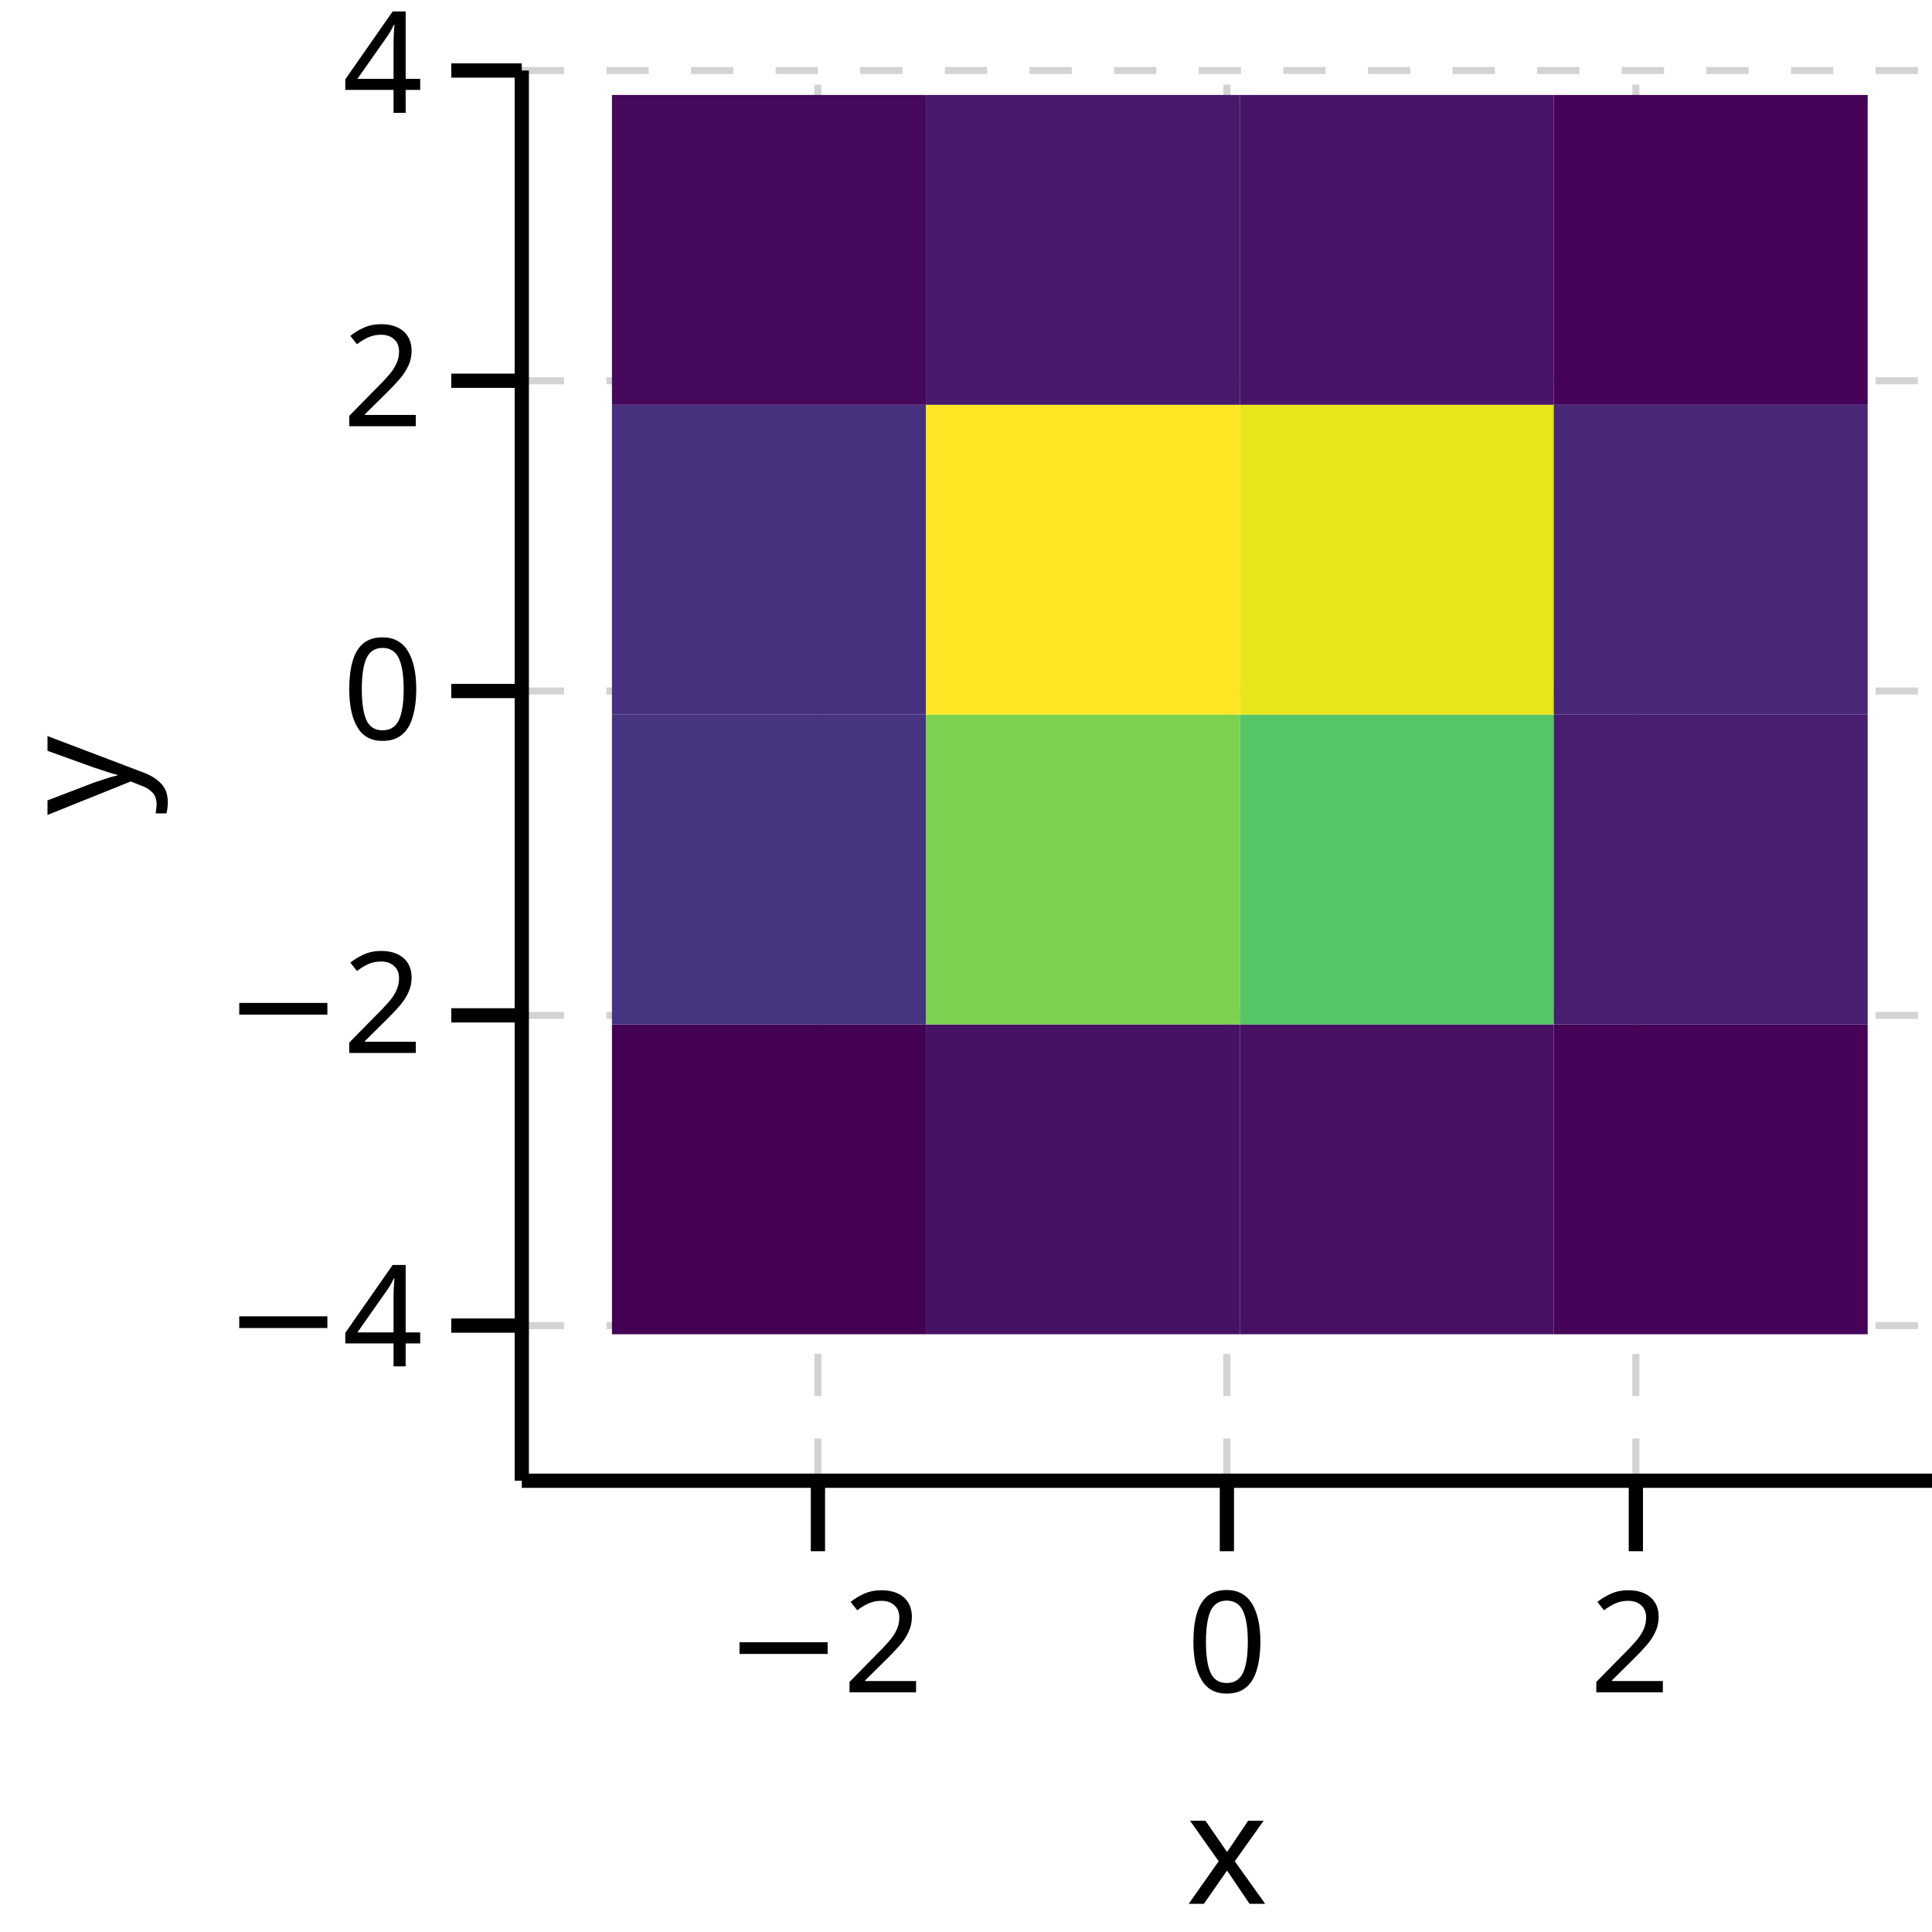
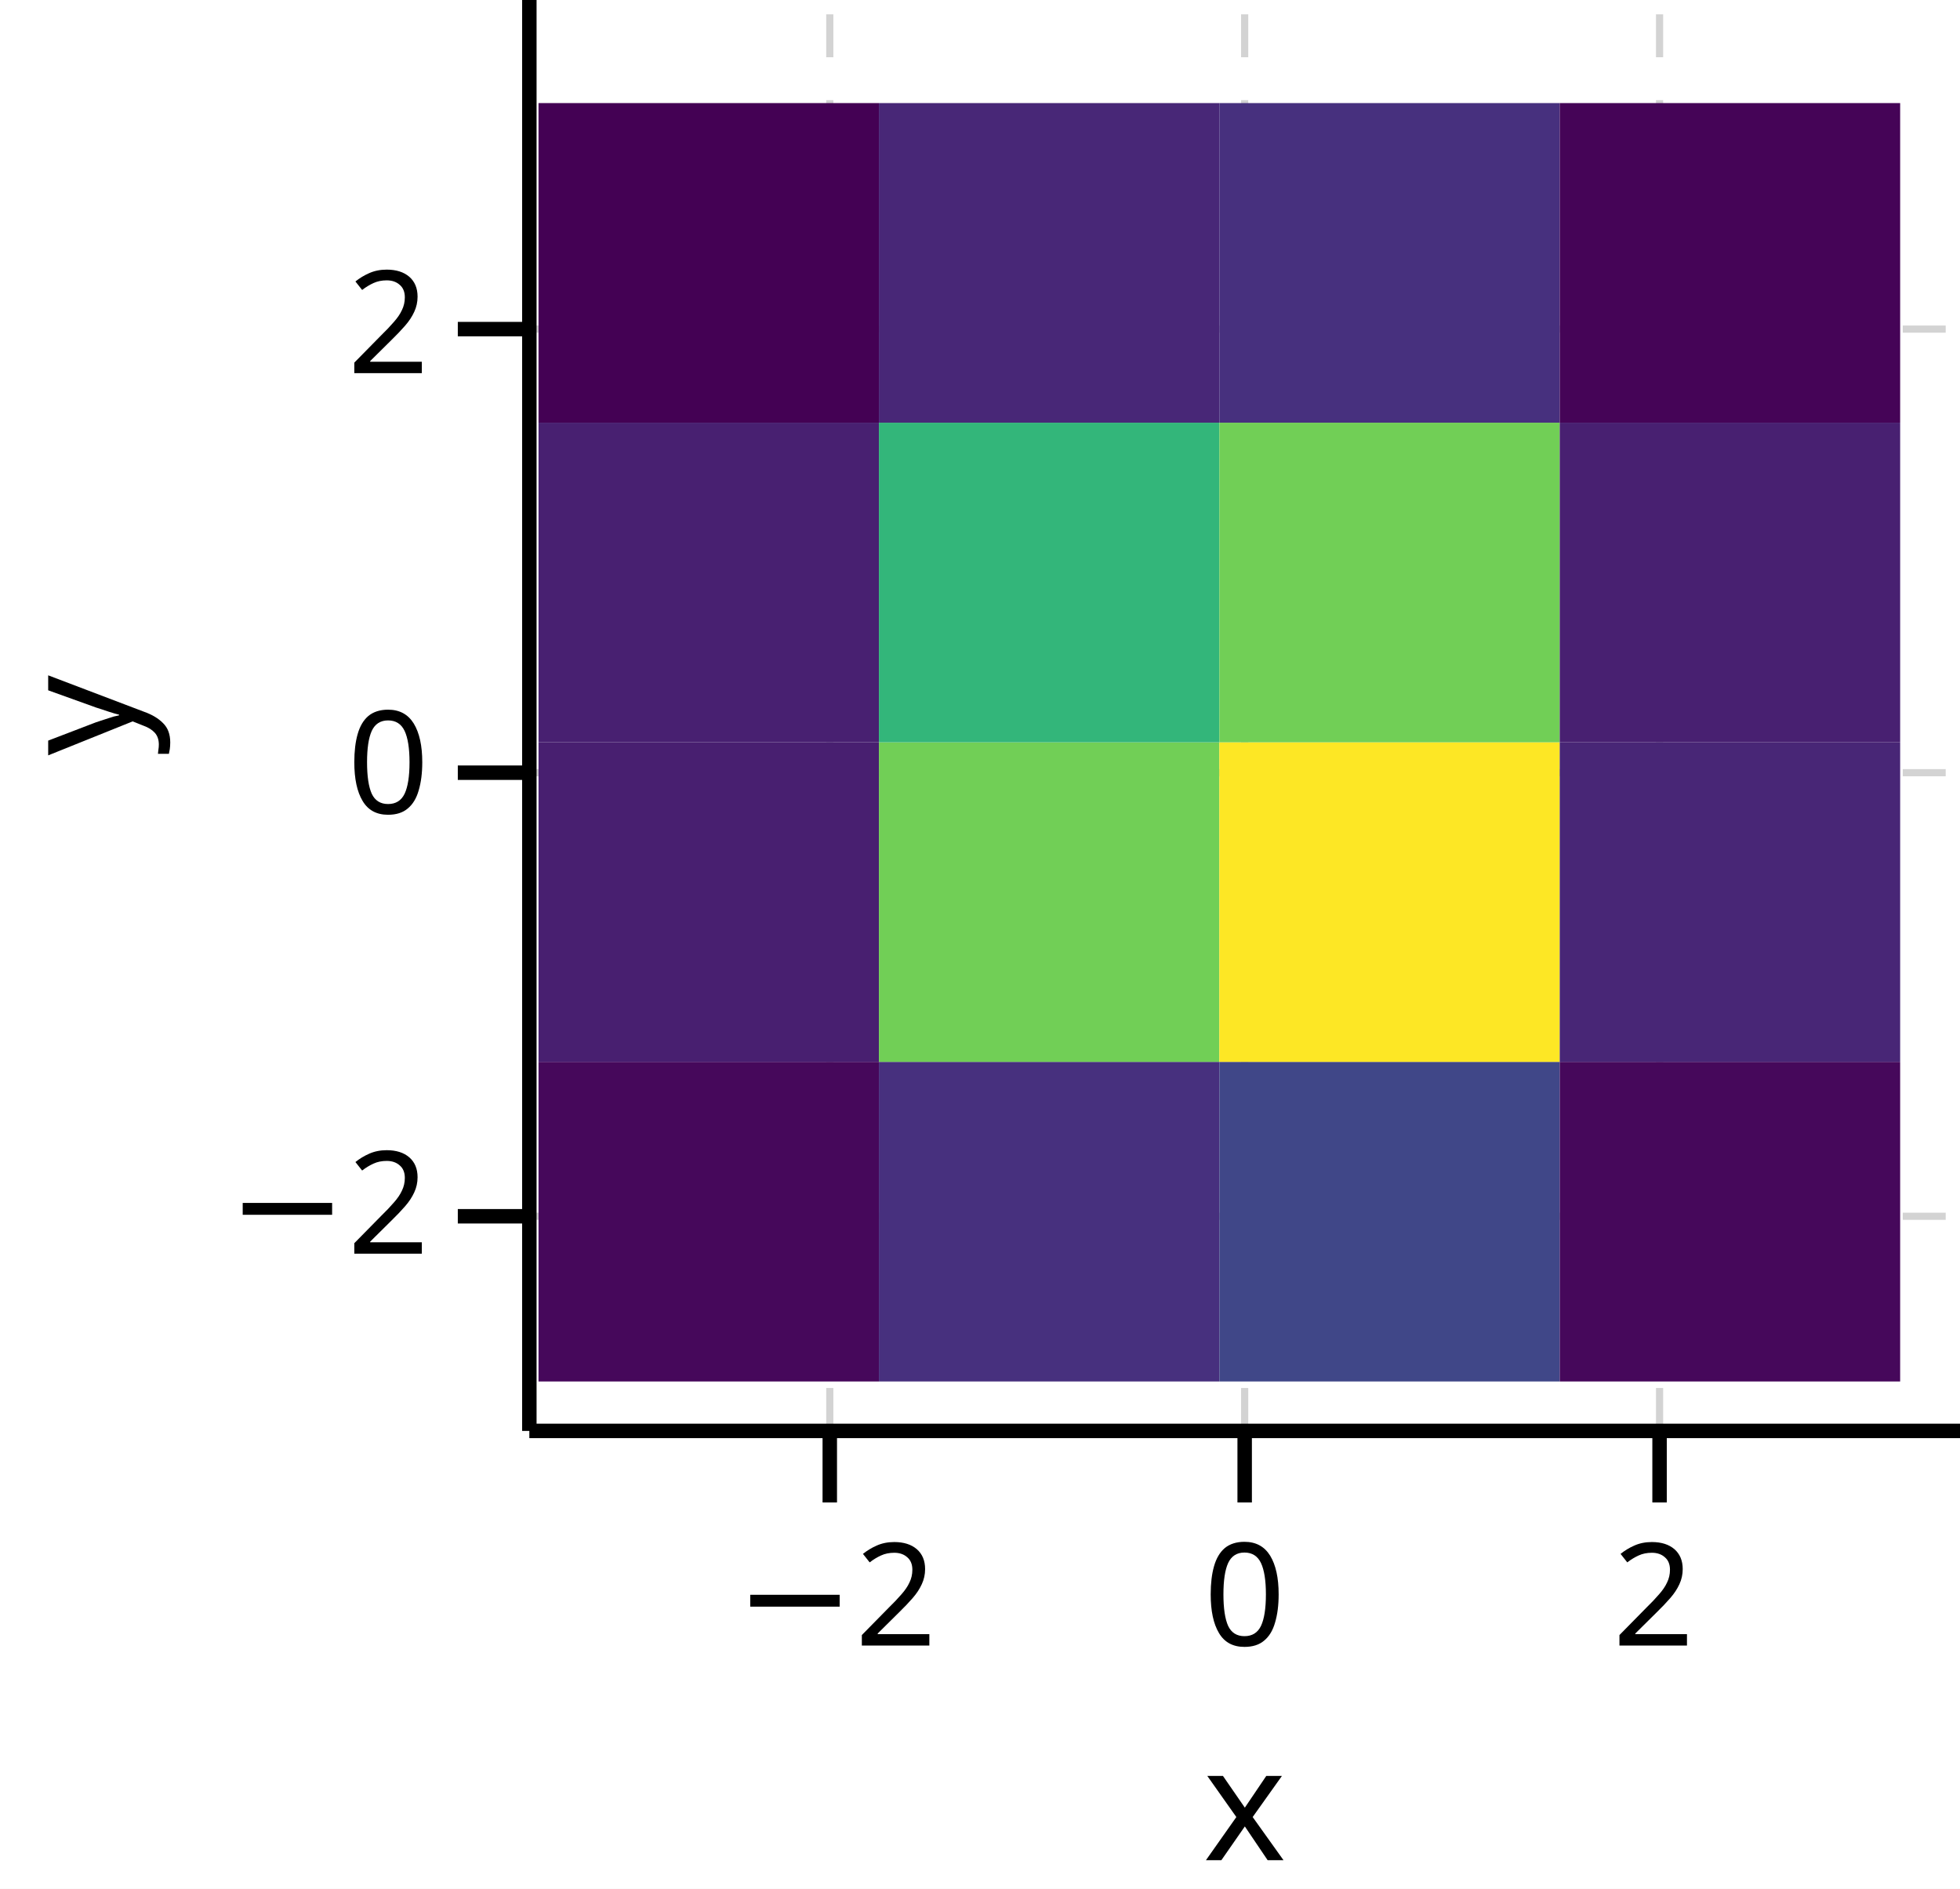
- <svg xmlns="http://www.w3.org/2000/svg" version="1.1" class="marks" width="137" height="137" viewBox="0 0 137 137">
-   <rect width="137" height="137" fill="white" />
-   <g fill="none" stroke-miterlimit="10" transform="translate(37,5)">
+ <svg xmlns="http://www.w3.org/2000/svg" version="1.1" class="marks" width="137" height="132" viewBox="0 0 137 132">
+   <rect width="137" height="132" fill="white" />
+   <g fill="none" stroke-miterlimit="10" transform="translate(37,0)">
    <g class="mark-group role-frame root" role="graphics-object" aria-roledescription="group mark container">
      <g transform="translate(0,0)">
        <path class="background" aria-hidden="true" d="M0,0h100v100h-100Z" />
        <g>
          <g class="mark-group role-axis" role="graphics-symbol" aria-roledescription="axis" aria-label="X-axis titled 'x' for a linear scale with values from −4 to 4">
            <g transform="translate(0,100)">
              <path class="background" aria-hidden="true" d="M0,0h0v0h0Z" pointer-events="none" />
              <g>
                <g class="mark-rule role-axis-grid" pointer-events="none">
                  <line transform="translate(21,0)" x2="0" y2="-100" stroke="lightgray" stroke-width="0.5" stroke-dasharray="3" opacity="1" />
                  <line transform="translate(50,0)" x2="0" y2="-100" stroke="lightgray" stroke-width="0.5" stroke-dasharray="3" opacity="1" />
                  <line transform="translate(79,0)" x2="0" y2="-100" stroke="lightgray" stroke-width="0.5" stroke-dasharray="3" opacity="1" />
                </g>
                <g class="mark-rule role-axis-tick" pointer-events="none">
                  <line transform="translate(21,0)" x2="0" y2="5" stroke="black" stroke-width="1.01" opacity="1" />
                  <line transform="translate(50,0)" x2="0" y2="5" stroke="black" stroke-width="1.01" opacity="1" />
                  <line transform="translate(79,0)" x2="0" y2="5" stroke="black" stroke-width="1.01" opacity="1" />
                </g>
                <g class="mark-text role-axis-label" pointer-events="none">
                  <text text-anchor="middle" transform="translate(21.42857,15)" font-family="sans-serif" font-size="10px" font-style="normal" font-weight="400" fill="black" opacity="1">−2</text>
                  <text text-anchor="middle" transform="translate(50,15)" font-family="sans-serif" font-size="10px" font-style="normal" font-weight="400" fill="black" opacity="1">0</text>
                  <text text-anchor="middle" transform="translate(78.57143,15)" font-family="sans-serif" font-size="10px" font-style="normal" font-weight="400" fill="black" opacity="1">2</text>
                </g>
                <g class="mark-rule role-axis-domain" pointer-events="none">
                  <line transform="translate(0,0)" x2="100" y2="0" stroke="black" stroke-width="1.01" opacity="1" />
                </g>
                <g class="mark-text role-axis-title" pointer-events="none">
                  <text text-anchor="middle" transform="translate(50,30)" font-family="sans-serif" font-size="11px" font-style="normal" font-weight="400" fill="black" opacity="1">x</text>
                </g>
              </g>
              <path class="foreground" aria-hidden="true" d="" pointer-events="none" display="none" />
            </g>
          </g>
-           <g class="mark-group role-axis" role="graphics-symbol" aria-roledescription="axis" aria-label="Y-axis titled 'y' for a linear scale with values from −5 to 4">
+           <g class="mark-group role-axis" role="graphics-symbol" aria-roledescription="axis" aria-label="Y-axis titled 'y' for a linear scale with values from −3 to 4">
            <g transform="translate(0,0)">
              <path class="background" aria-hidden="true" d="M0,0h0v0h0Z" pointer-events="none" />
              <g>
                <g class="mark-rule role-axis-grid" pointer-events="none">
-                   <line transform="translate(0,89)" x2="100" y2="0" stroke="lightgray" stroke-width="0.5" stroke-dasharray="3" opacity="1" />
-                   <line transform="translate(0,67)" x2="100" y2="0" stroke="lightgray" stroke-width="0.5" stroke-dasharray="3" opacity="1" />
-                   <line transform="translate(0,44)" x2="100" y2="0" stroke="lightgray" stroke-width="0.5" stroke-dasharray="3" opacity="1" />
-                   <line transform="translate(0,22)" x2="100" y2="0" stroke="lightgray" stroke-width="0.5" stroke-dasharray="3" opacity="1" />
-                   <line transform="translate(0,0)" x2="100" y2="0" stroke="lightgray" stroke-width="0.5" stroke-dasharray="3" opacity="1" />
+                   <line transform="translate(0,85)" x2="100" y2="0" stroke="lightgray" stroke-width="0.5" stroke-dasharray="3" opacity="1" />
+                   <line transform="translate(0,54)" x2="100" y2="0" stroke="lightgray" stroke-width="0.5" stroke-dasharray="3" opacity="1" />
+                   <line transform="translate(0,23)" x2="100" y2="0" stroke="lightgray" stroke-width="0.5" stroke-dasharray="3" opacity="1" />
                </g>
                <g class="mark-rule role-axis-tick" pointer-events="none">
-                   <line transform="translate(0,89)" x2="-5" y2="0" stroke="black" stroke-width="1.01" opacity="1" />
-                   <line transform="translate(0,67)" x2="-5" y2="0" stroke="black" stroke-width="1.01" opacity="1" />
-                   <line transform="translate(0,44)" x2="-5" y2="0" stroke="black" stroke-width="1.01" opacity="1" />
-                   <line transform="translate(0,22)" x2="-5" y2="0" stroke="black" stroke-width="1.01" opacity="1" />
-                   <line transform="translate(0,0)" x2="-5" y2="0" stroke="black" stroke-width="1.01" opacity="1" />
+                   <line transform="translate(0,85)" x2="-5" y2="0" stroke="black" stroke-width="1.01" opacity="1" />
+                   <line transform="translate(0,54)" x2="-5" y2="0" stroke="black" stroke-width="1.01" opacity="1" />
+                   <line transform="translate(0,23)" x2="-5" y2="0" stroke="black" stroke-width="1.01" opacity="1" />
                </g>
                <g class="mark-text role-axis-label" pointer-events="none">
-                   <text text-anchor="end" transform="translate(-7,91.88889)" font-family="sans-serif" font-size="10px" font-style="normal" font-weight="400" fill="black" opacity="1">−4</text>
-                   <text text-anchor="end" transform="translate(-7,69.66667)" font-family="sans-serif" font-size="10px" font-style="normal" font-weight="400" fill="black" opacity="1">−2</text>
-                   <text text-anchor="end" transform="translate(-7,47.44444)" font-family="sans-serif" font-size="10px" font-style="normal" font-weight="400" fill="black" opacity="1">0</text>
-                   <text text-anchor="end" transform="translate(-7,25.22222)" font-family="sans-serif" font-size="10px" font-style="normal" font-weight="400" fill="black" opacity="1">2</text>
-                   <text text-anchor="end" transform="translate(-7,3)" font-family="sans-serif" font-size="10px" font-style="normal" font-weight="400" fill="black" opacity="1">4</text>
+                   <text text-anchor="end" transform="translate(-7,87.61538)" font-family="sans-serif" font-size="10px" font-style="normal" font-weight="400" fill="black" opacity="1">−2</text>
+                   <text text-anchor="end" transform="translate(-7,56.84615)" font-family="sans-serif" font-size="10px" font-style="normal" font-weight="400" fill="black" opacity="1">0</text>
+                   <text text-anchor="end" transform="translate(-7,26.07692)" font-family="sans-serif" font-size="10px" font-style="normal" font-weight="400" fill="black" opacity="1">2</text>
                </g>
                <g class="mark-rule role-axis-domain" pointer-events="none">
                  <line transform="translate(0,100)" x2="0" y2="-100" stroke="black" stroke-width="1.01" opacity="1" />
                </g>
                <g class="mark-text role-axis-title" pointer-events="none">
                  <text text-anchor="middle" transform="translate(-25.74121,50) rotate(-90) translate(0,-2)" font-family="sans-serif" font-size="11px" font-style="normal" font-weight="400" fill="black" opacity="1">y</text>
                </g>
              </g>
              <path class="foreground" aria-hidden="true" d="" pointer-events="none" display="none" />
            </g>
          </g>
          <g class="mark-group role-scope" clip-path="url(#clip1)" role="graphics-object" aria-roledescription="group mark container">
            <g transform="translate(0,0)">
              <path class="background" aria-hidden="true" d="M0,0h0v0h0Z" />
              <g>
                <g class="mark-rect role-mark" role="graphics-symbol" aria-roledescription="rect mark container">
-                   <path d="M6.394,67.643h22.261v21.97h-22.261Z" fill="rgb(68, 1, 84)" opacity="1" />
-                   <path d="M28.655,67.643h22.261v21.97h-22.261Z" fill="rgb(71, 17, 100)" opacity="1" />
-                   <path d="M50.917,67.643h22.261v21.97h-22.261Z" fill="rgb(71, 16, 99)" opacity="1" />
-                   <path d="M73.178,67.643h22.261v21.97h-22.261Z" fill="rgb(69, 4, 87)" opacity="1" />
-                   <path d="M6.394,45.673h22.261v21.97h-22.261Z" fill="rgb(70, 52, 128)" opacity="1" />
-                   <path d="M28.655,45.673h22.261v21.97h-22.261Z" fill="rgb(124, 210, 80)" opacity="1" />
-                   <path d="M50.917,45.673h22.261v21.97h-22.261Z" fill="rgb(85, 197, 103)" opacity="1" />
-                   <path d="M73.178,45.673h22.261v21.97h-22.261Z" fill="rgb(72, 31, 112)" opacity="1" />
-                   <path d="M6.394,23.703h22.261v21.97h-22.261Z" fill="rgb(71, 48, 126)" opacity="1" />
-                   <path d="M28.655,23.703h22.261v21.97h-22.261Z" fill="rgb(253, 231, 37)" opacity="1" />
-                   <path d="M50.917,23.703h22.261v21.97h-22.261Z" fill="rgb(232, 229, 26)" opacity="1" />
-                   <path d="M73.178,23.703h22.261v21.97h-22.261Z" fill="rgb(72, 39, 119)" opacity="1" />
-                   <path d="M6.394,1.733h22.261v21.97h-22.261Z" fill="rgb(70, 8, 91)" opacity="1" />
-                   <path d="M28.655,1.733h22.261v21.97h-22.261Z" fill="rgb(72, 25, 107)" opacity="1" />
-                   <path d="M50.917,1.733h22.261v21.97h-22.261Z" fill="rgb(72, 20, 103)" opacity="1" />
-                   <path d="M73.178,1.733h22.261v21.97h-22.261Z" fill="rgb(68, 3, 86)" opacity="1" />
+                   <path d="M0.64,74.21h23.794v22.335h-23.794Z" fill="rgb(70, 8, 91)" opacity="1" />
+                   <path d="M24.434,74.21h23.794v22.335h-23.794Z" fill="rgb(71, 48, 126)" opacity="1" />
+                   <path d="M48.229,74.21h23.794v22.335h-23.794Z" fill="rgb(64, 71, 136)" opacity="1" />
+                   <path d="M72.023,74.21h23.794v22.335h-23.794Z" fill="rgb(70, 8, 91)" opacity="1" />
+                   <path d="M0.64,51.875h23.794v22.335h-23.794Z" fill="rgb(72, 31, 112)" opacity="1" />
+                   <path d="M24.434,51.875h23.794v22.335h-23.794Z" fill="rgb(113, 207, 86)" opacity="1" />
+                   <path d="M48.229,51.875h23.794v22.335h-23.794Z" fill="rgb(253, 231, 37)" opacity="1" />
+                   <path d="M72.023,51.875h23.794v22.335h-23.794Z" fill="rgb(72, 38, 118)" opacity="1" />
+                   <path d="M0.64,29.54h23.794v22.335h-23.794Z" fill="rgb(72, 32, 113)" opacity="1" />
+                   <path d="M24.434,29.54h23.794v22.335h-23.794Z" fill="rgb(51, 182, 122)" opacity="1" />
+                   <path d="M48.229,29.54h23.794v22.335h-23.794Z" fill="rgb(113, 207, 86)" opacity="1" />
+                   <path d="M72.023,29.54h23.794v22.335h-23.794Z" fill="rgb(72, 32, 113)" opacity="1" />
+                   <path d="M0.64,7.204h23.794v22.335h-23.794Z" fill="rgb(68, 1, 84)" opacity="1" />
+                   <path d="M24.434,7.204h23.794v22.335h-23.794Z" fill="rgb(72, 39, 119)" opacity="1" />
+                   <path d="M48.229,7.204h23.794v22.335h-23.794Z" fill="rgb(71, 48, 126)" opacity="1" />
+                   <path d="M72.023,7.204h23.794v22.335h-23.794Z" fill="rgb(69, 4, 87)" opacity="1" />
                </g>
              </g>
              <path class="foreground" aria-hidden="true" d="" display="none" />
            </g>
          </g>
        </g>
        <path class="foreground" aria-hidden="true" d="" display="none" />
      </g>
    </g>
  </g>
  <defs>
    <clipPath id="clip1">
      <rect x="0" y="0" width="100" height="100" />
    </clipPath>
  </defs>
</svg>
